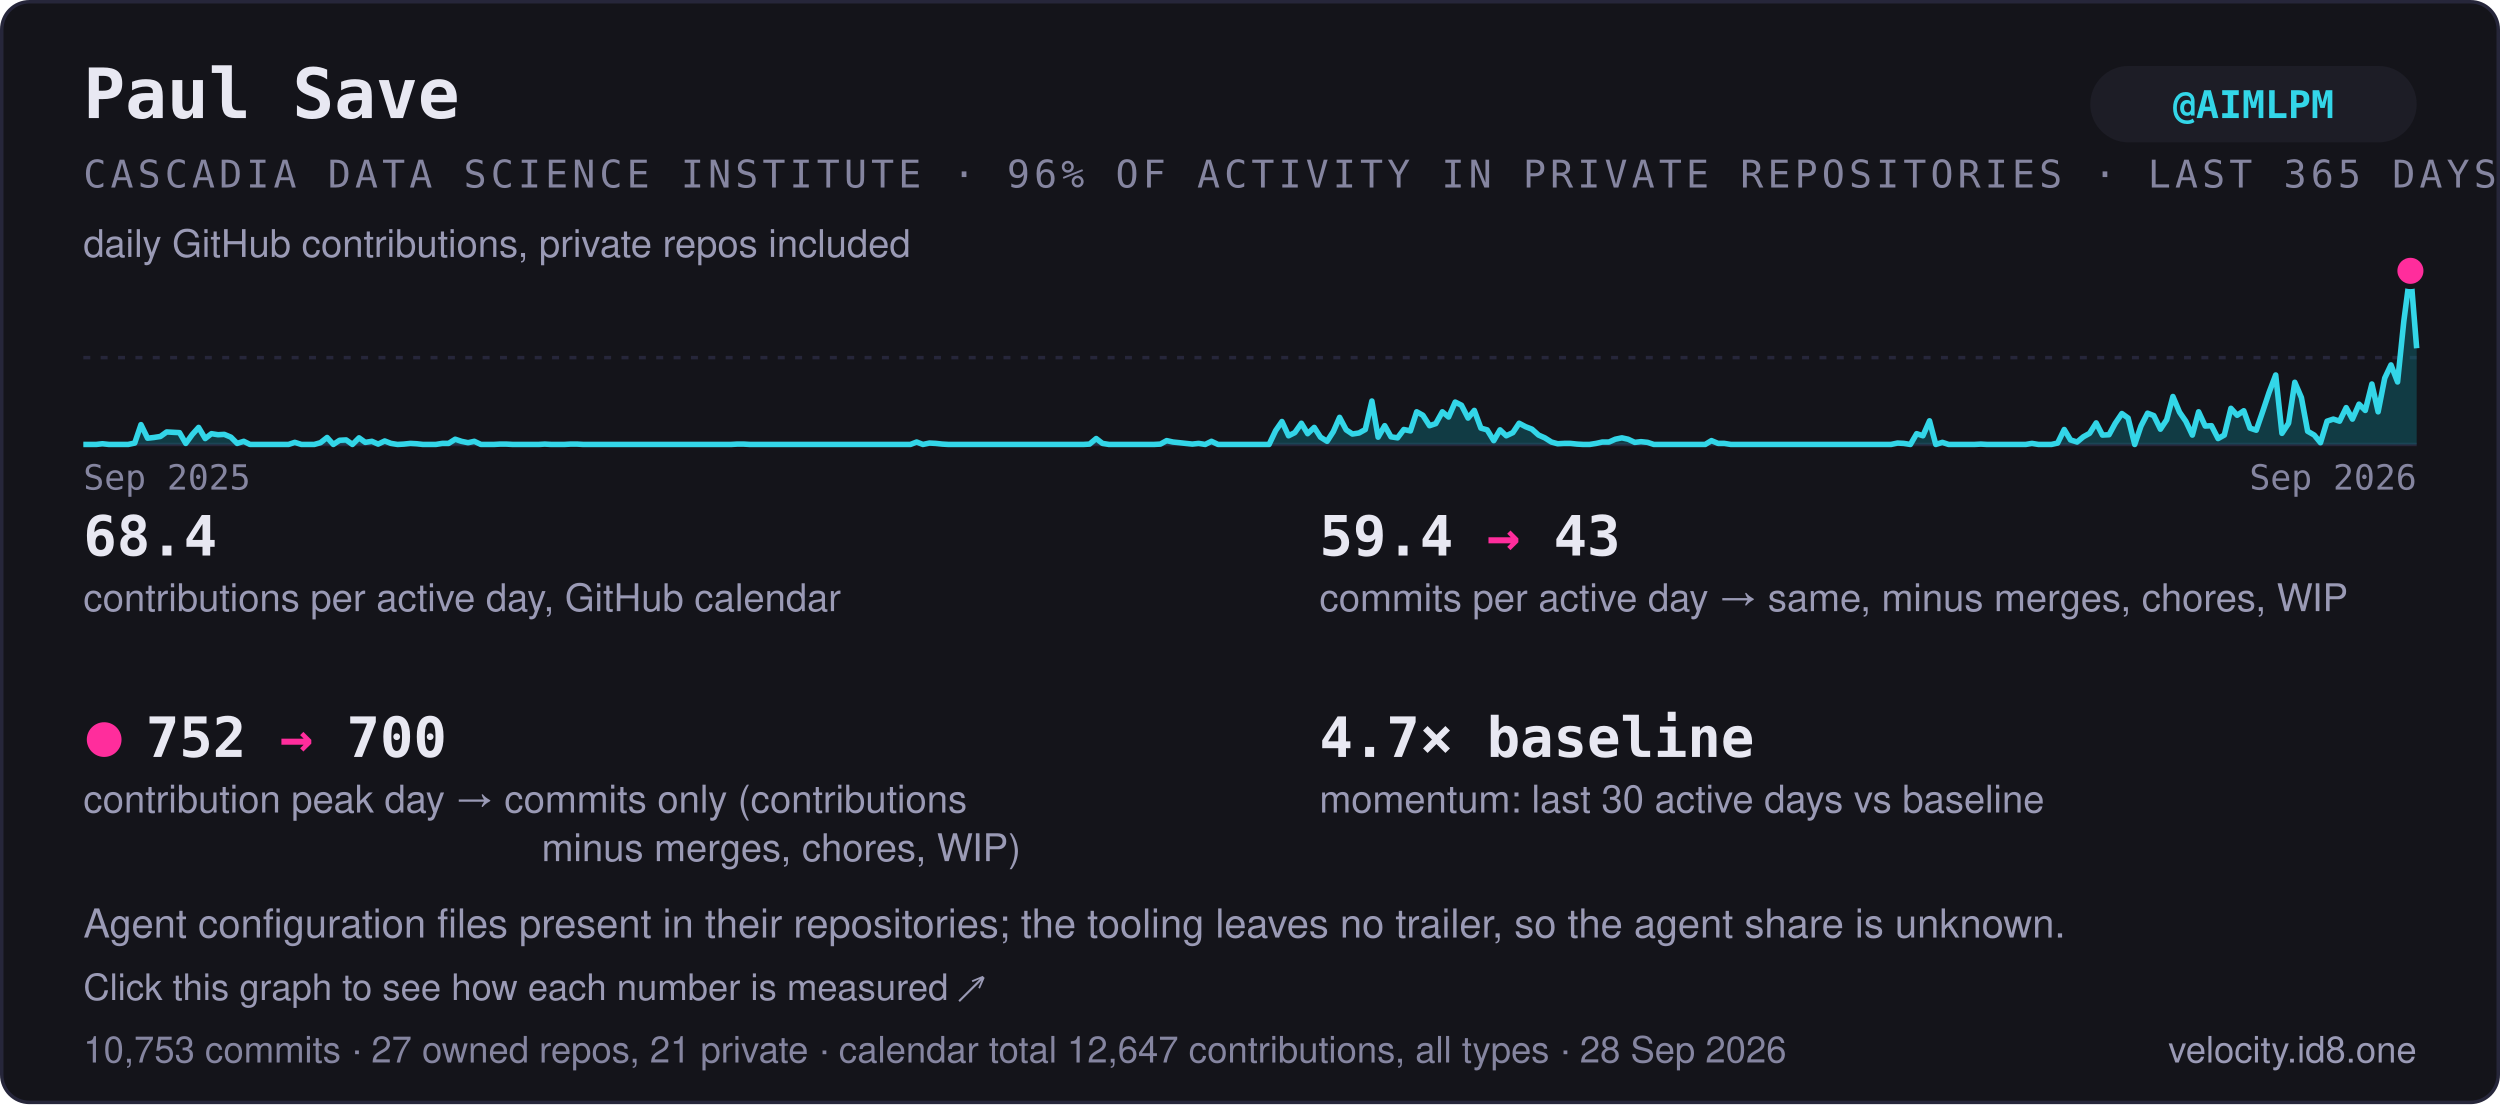
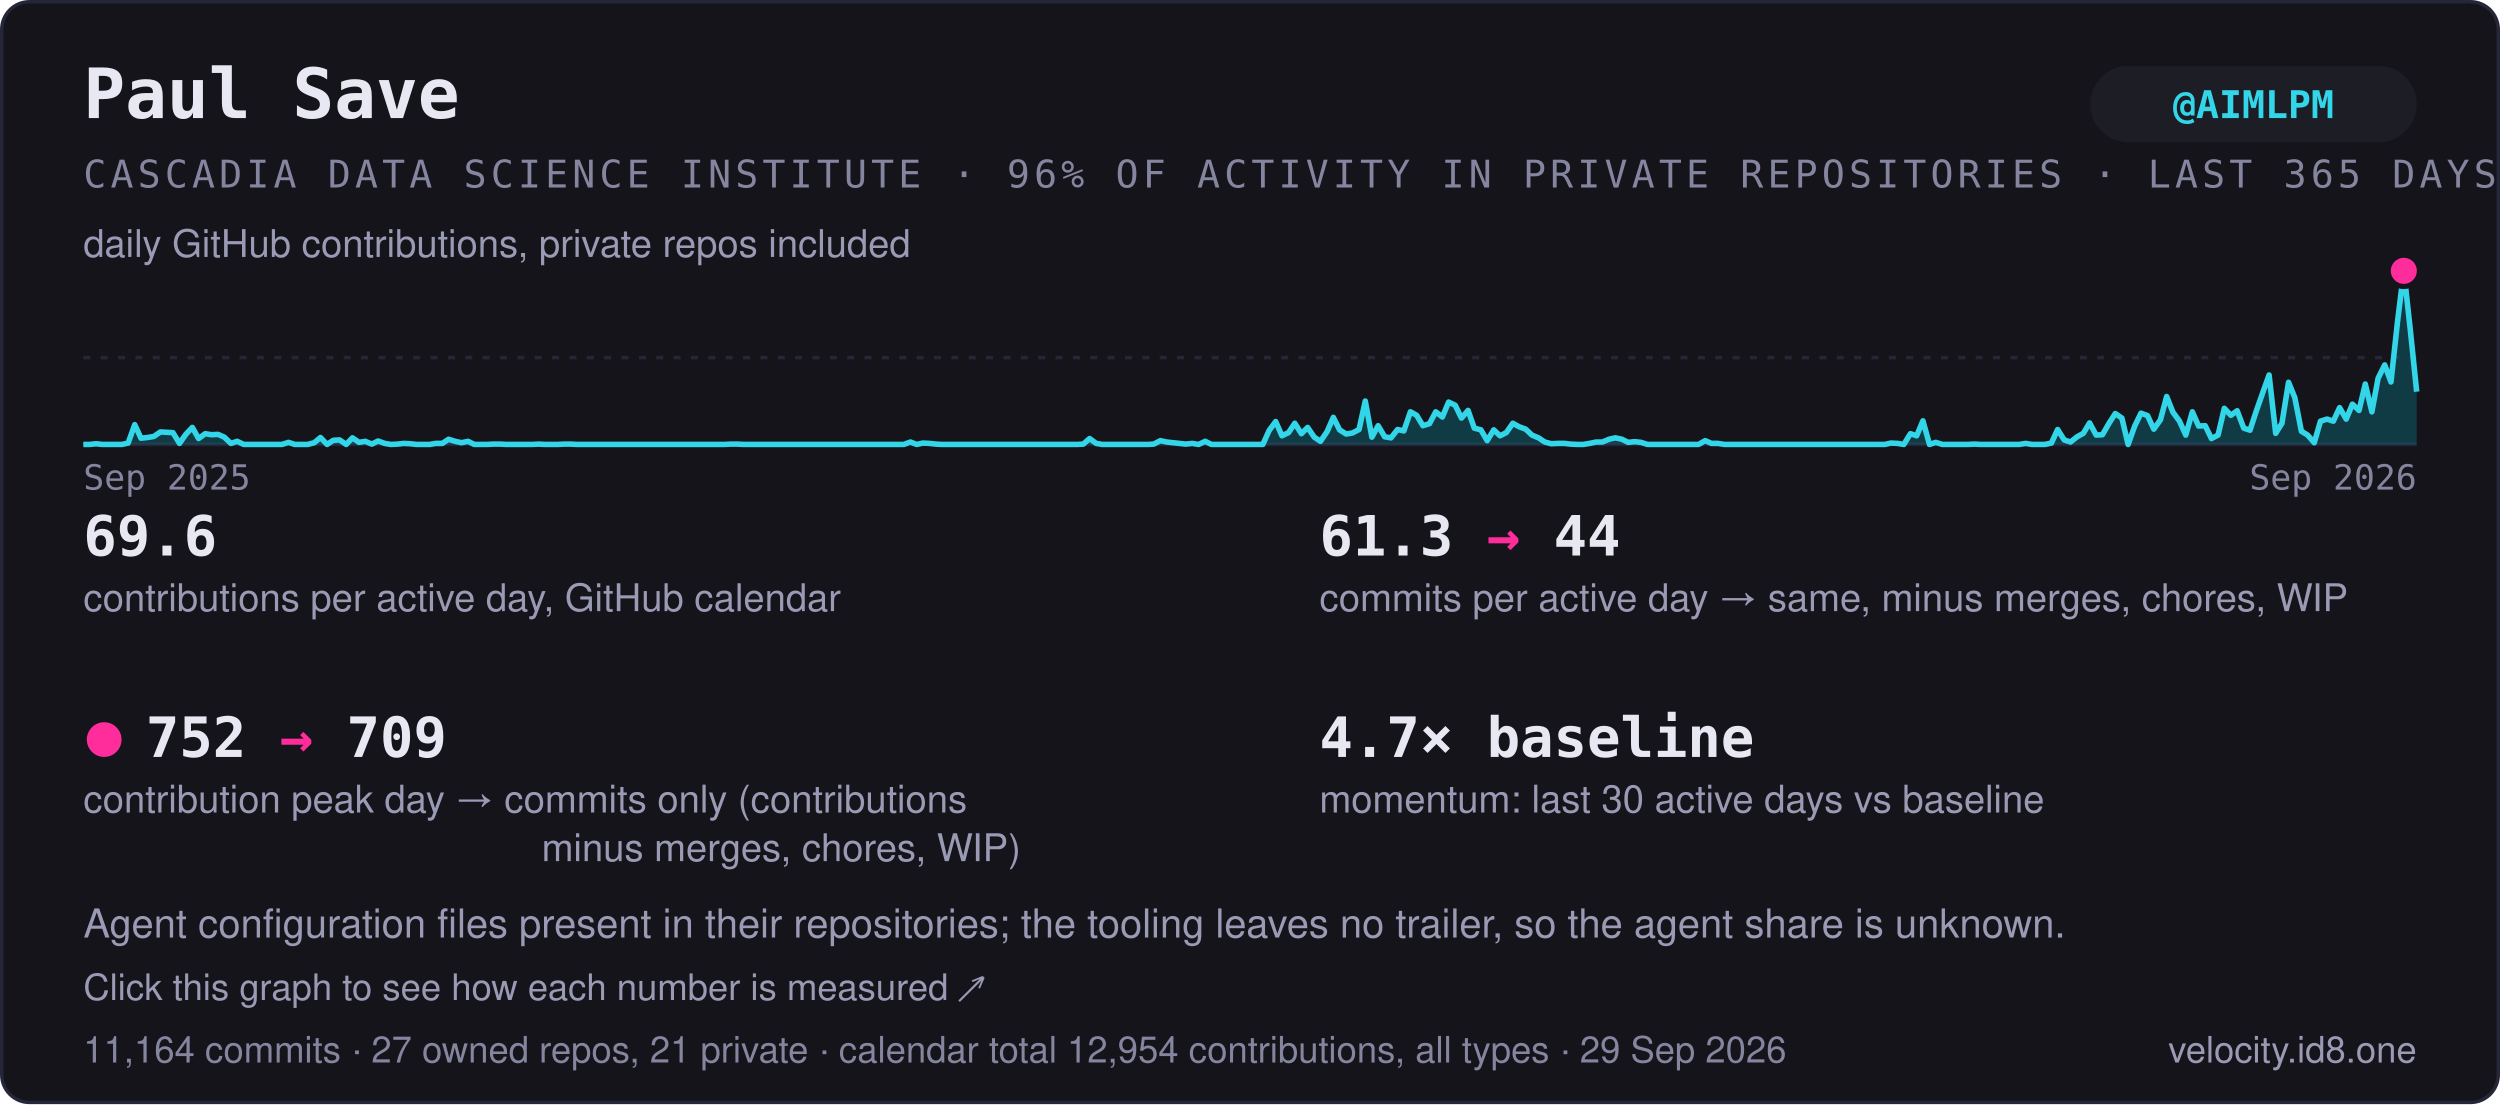
<svg xmlns="http://www.w3.org/2000/svg" width="720" height="318" viewBox="0 0 720 318" role="img" aria-label="Paul Save: Velocity Graph">
  <rect x="0.5" y="0.5" width="719" height="317" rx="8" fill="#14141A" stroke="#26263A" />
  <text x="24" y="34" font-family="Departure Mono, JetBrains Mono, ui-monospace, Menlo, monospace" font-size="20" font-weight="700" fill="#E8E8F2">Paul Save</text>
  <text x="24" y="54" font-family="Departure Mono, JetBrains Mono, ui-monospace, Menlo, monospace" font-size="11" letter-spacing="1.2" fill="#8585A0">CASCADIA DATA SCIENCE INSTITUTE · 96% OF ACTIVITY IN PRIVATE REPOSITORIES · LAST 365 DAYS</text>
  <rect x="602" y="19" width="94" height="22" rx="11" fill="#1D1D26" />
  <text x="649" y="34" text-anchor="middle" font-family="Departure Mono, JetBrains Mono, ui-monospace, Menlo, monospace" font-size="11" font-weight="600" fill="#33D6E8">@AIMLPM</text>
  <line x1="24" x2="696" y1="128" y2="128" stroke="#26263A" />
  <line x1="24" x2="696" y1="103.0" y2="103.0" stroke="#26263A" stroke-dasharray="2 3" />
-   <path d="M24.0,128.0 L25.8,128.0 L27.7,128.0 L29.5,127.8 L31.4,128.0 L33.2,128.0 L35.1,128.0 L36.9,128.0 L38.8,127.6 L40.6,122.3 L42.5,126.2 L44.3,126.0 L46.2,125.7 L48.0,124.4 L49.8,124.5 L51.7,124.6 L53.5,127.7 L55.4,125.1 L57.2,123.1 L59.1,126.3 L60.9,124.9 L62.8,125.2 L64.6,125.1 L66.5,125.9 L68.3,127.7 L70.2,127.1 L72.0,128.0 L73.8,128.0 L75.7,128.0 L77.5,128.0 L79.4,128.0 L81.2,128.0 L83.1,128.0 L84.9,127.4 L86.8,128.0 L88.6,128.0 L90.5,128.0 L92.3,127.5 L94.2,126.0 L96.0,128.0 L97.8,126.8 L99.7,126.7 L101.5,128.0 L103.4,126.1 L105.2,127.4 L107.1,127.1 L108.9,127.9 L110.8,127.0 L112.6,127.7 L114.5,128.0 L116.3,127.9 L118.2,127.7 L120.0,127.8 L121.8,128.0 L123.7,128.0 L125.5,128.0 L127.4,127.7 L129.2,127.7 L131.1,126.5 L132.9,127.1 L134.8,127.5 L136.6,127.1 L138.5,128.0 L140.3,128.0 L142.2,128.0 L144.0,127.9 L145.8,127.9 L147.7,128.0 L149.5,128.0 L151.4,128.0 L153.2,128.0 L155.1,128.0 L156.9,127.9 L158.8,128.0 L160.6,128.0 L162.5,128.0 L164.3,127.9 L166.2,127.9 L168.0,128.0 L169.8,128.0 L171.7,128.0 L173.5,128.0 L175.4,128.0 L177.2,128.0 L179.1,128.0 L180.9,128.0 L182.8,128.0 L184.6,128.0 L186.5,128.0 L188.3,128.0 L190.2,128.0 L192.0,128.0 L193.8,128.0 L195.7,128.0 L197.5,128.0 L199.4,128.0 L201.2,128.0 L203.1,128.0 L204.9,128.0 L206.8,128.0 L208.6,128.0 L210.5,128.0 L212.3,127.9 L214.2,127.9 L216.0,128.0 L217.8,128.0 L219.7,128.0 L221.5,128.0 L223.4,128.0 L225.2,128.0 L227.1,128.0 L228.9,128.0 L230.8,128.0 L232.6,128.0 L234.5,128.0 L236.3,128.0 L238.2,128.0 L240.0,128.0 L241.8,128.0 L243.7,128.0 L245.5,128.0 L247.4,128.0 L249.2,128.0 L251.1,128.0 L252.9,128.0 L254.8,128.0 L256.6,128.0 L258.5,128.0 L260.3,128.0 L262.2,128.0 L264.0,127.3 L265.8,128.0 L267.7,127.6 L269.5,127.7 L271.4,127.9 L273.2,128.0 L275.1,128.0 L276.9,128.0 L278.8,128.0 L280.6,128.0 L282.5,128.0 L284.3,128.0 L286.2,128.0 L288.0,128.0 L289.8,128.0 L291.7,128.0 L293.5,128.0 L295.4,128.0 L297.2,128.0 L299.1,128.0 L300.9,128.0 L302.8,128.0 L304.6,128.0 L306.5,128.0 L308.3,128.0 L310.2,128.0 L312.0,128.0 L313.8,127.9 L315.7,126.3 L317.5,127.7 L319.4,128.0 L321.2,128.0 L323.1,128.0 L324.9,128.0 L326.8,128.0 L328.6,128.0 L330.5,128.0 L332.3,128.0 L334.2,127.9 L336.0,126.9 L337.8,127.3 L339.7,127.5 L341.5,127.7 L343.4,127.9 L345.2,127.7 L347.1,128.0 L348.9,127.1 L350.8,128.0 L352.6,128.0 L354.5,128.0 L356.3,128.0 L358.2,128.0 L360.0,128.0 L361.8,128.0 L363.7,128.0 L365.5,128.0 L367.4,124.0 L369.2,121.4 L371.1,125.5 L372.9,124.6 L374.8,121.9 L376.6,124.9 L378.5,123.1 L380.3,125.9 L382.2,127.1 L384.0,124.3 L385.8,120.2 L387.7,123.8 L389.5,125.0 L391.4,124.7 L393.2,123.7 L395.1,115.5 L396.9,125.9 L398.8,122.6 L400.6,125.8 L402.5,126.1 L404.3,123.7 L406.2,124.1 L408.0,118.6 L409.8,119.6 L411.7,122.6 L413.5,122.0 L415.4,118.6 L417.2,120.1 L419.1,115.8 L420.9,116.7 L422.8,120.4 L424.6,118.2 L426.5,123.3 L428.3,123.8 L430.2,126.9 L432.0,123.8 L433.8,125.5 L435.7,124.6 L437.5,121.9 L439.4,122.9 L441.2,123.6 L443.1,125.3 L444.9,126.1 L446.8,127.3 L448.6,127.8 L450.5,127.7 L452.3,127.7 L454.2,127.9 L456.0,128.0 L457.8,128.0 L459.7,127.7 L461.5,127.3 L463.4,127.3 L465.2,126.5 L467.1,126.1 L468.9,126.5 L470.8,127.4 L472.6,127.2 L474.5,127.4 L476.3,128.0 L478.2,128.0 L480.0,128.0 L481.8,128.0 L483.7,128.0 L485.5,128.0 L487.4,128.0 L489.2,128.0 L491.1,128.0 L492.9,126.9 L494.8,127.7 L496.6,127.7 L498.5,128.0 L500.3,128.0 L502.2,128.0 L504.0,128.0 L505.8,128.0 L507.7,128.0 L509.5,128.0 L511.4,128.0 L513.2,128.0 L515.1,128.0 L516.9,128.0 L518.8,128.0 L520.6,128.0 L522.5,128.0 L524.3,128.0 L526.2,128.0 L528.0,128.0 L529.8,128.0 L531.7,128.0 L533.5,128.0 L535.4,128.0 L537.2,128.0 L539.1,128.0 L540.9,128.0 L542.8,128.0 L544.6,128.0 L546.5,127.6 L548.3,127.7 L550.2,128.0 L552.0,124.9 L553.8,125.5 L555.7,121.2 L557.5,128.0 L559.4,127.4 L561.2,128.0 L563.1,128.0 L564.9,128.0 L566.8,128.0 L568.6,128.0 L570.5,127.9 L572.3,128.0 L574.2,128.0 L576.0,128.0 L577.8,128.0 L579.7,128.0 L581.5,128.0 L583.4,128.0 L585.2,127.7 L587.1,128.0 L588.9,128.0 L590.8,128.0 L592.6,127.6 L594.5,123.7 L596.3,126.7 L598.2,127.3 L600.0,125.8 L601.8,124.8 L603.7,121.8 L605.5,125.3 L607.4,125.2 L609.2,121.9 L611.1,119.1 L612.9,120.4 L614.8,128.0 L616.6,122.7 L618.5,119.0 L620.3,119.7 L622.2,123.6 L624.0,120.9 L625.8,114.2 L627.7,118.7 L629.5,121.3 L631.4,125.3 L633.2,118.6 L635.1,122.7 L636.9,122.6 L638.8,126.3 L640.6,125.3 L642.5,117.6 L644.3,119.6 L646.2,118.3 L648.0,123.3 L649.8,123.9 L651.7,118.4 L653.5,113.0 L655.4,108.0 L657.2,124.8 L659.1,121.9 L660.9,110.1 L662.8,114.5 L664.6,124.2 L666.5,125.3 L668.3,127.5 L670.2,121.3 L672.0,120.7 L673.8,121.3 L675.7,117.4 L677.5,120.7 L679.4,116.4 L681.2,118.2 L683.1,110.6 L684.9,118.6 L686.8,108.9 L688.6,105.1 L690.5,110.0 L692.3,92.5 L694.2,78.0 L696.0,100.3 L696.0,128 L24,128 Z" fill="#0F6B78" fill-opacity="0.45" />
-   <path d="M24.0,128.0 L25.8,128.0 L27.7,128.0 L29.5,127.8 L31.4,128.0 L33.2,128.0 L35.1,128.0 L36.9,128.0 L38.8,127.6 L40.6,122.3 L42.5,126.2 L44.3,126.0 L46.2,125.7 L48.0,124.4 L49.8,124.5 L51.7,124.6 L53.5,127.7 L55.4,125.1 L57.2,123.1 L59.1,126.3 L60.9,124.9 L62.8,125.2 L64.6,125.1 L66.5,125.9 L68.3,127.7 L70.2,127.1 L72.0,128.0 L73.8,128.0 L75.7,128.0 L77.5,128.0 L79.4,128.0 L81.2,128.0 L83.1,128.0 L84.9,127.4 L86.8,128.0 L88.6,128.0 L90.5,128.0 L92.3,127.5 L94.2,126.0 L96.0,128.0 L97.8,126.8 L99.7,126.7 L101.5,128.0 L103.4,126.1 L105.2,127.4 L107.1,127.1 L108.9,127.9 L110.8,127.0 L112.6,127.7 L114.5,128.0 L116.3,127.9 L118.2,127.7 L120.0,127.8 L121.8,128.0 L123.7,128.0 L125.5,128.0 L127.4,127.7 L129.2,127.7 L131.1,126.5 L132.9,127.1 L134.8,127.5 L136.6,127.1 L138.5,128.0 L140.3,128.0 L142.2,128.0 L144.0,127.9 L145.8,127.9 L147.7,128.0 L149.5,128.0 L151.4,128.0 L153.2,128.0 L155.1,128.0 L156.9,127.9 L158.8,128.0 L160.6,128.0 L162.5,128.0 L164.3,127.9 L166.2,127.9 L168.0,128.0 L169.8,128.0 L171.7,128.0 L173.5,128.0 L175.4,128.0 L177.2,128.0 L179.1,128.0 L180.9,128.0 L182.8,128.0 L184.6,128.0 L186.5,128.0 L188.3,128.0 L190.2,128.0 L192.0,128.0 L193.8,128.0 L195.7,128.0 L197.5,128.0 L199.4,128.0 L201.2,128.0 L203.1,128.0 L204.9,128.0 L206.8,128.0 L208.6,128.0 L210.5,128.0 L212.3,127.9 L214.2,127.9 L216.0,128.0 L217.8,128.0 L219.7,128.0 L221.5,128.0 L223.4,128.0 L225.2,128.0 L227.1,128.0 L228.9,128.0 L230.8,128.0 L232.6,128.0 L234.5,128.0 L236.3,128.0 L238.2,128.0 L240.0,128.0 L241.8,128.0 L243.7,128.0 L245.5,128.0 L247.4,128.0 L249.2,128.0 L251.1,128.0 L252.9,128.0 L254.8,128.0 L256.6,128.0 L258.5,128.0 L260.3,128.0 L262.2,128.0 L264.0,127.3 L265.8,128.0 L267.7,127.6 L269.5,127.7 L271.4,127.9 L273.2,128.0 L275.1,128.0 L276.9,128.0 L278.8,128.0 L280.6,128.0 L282.5,128.0 L284.3,128.0 L286.2,128.0 L288.0,128.0 L289.8,128.0 L291.7,128.0 L293.5,128.0 L295.4,128.0 L297.2,128.0 L299.1,128.0 L300.9,128.0 L302.8,128.0 L304.6,128.0 L306.5,128.0 L308.3,128.0 L310.2,128.0 L312.0,128.0 L313.8,127.9 L315.7,126.3 L317.5,127.7 L319.4,128.0 L321.2,128.0 L323.1,128.0 L324.9,128.0 L326.8,128.0 L328.6,128.0 L330.5,128.0 L332.3,128.0 L334.2,127.9 L336.0,126.9 L337.8,127.3 L339.7,127.5 L341.5,127.7 L343.4,127.9 L345.2,127.7 L347.1,128.0 L348.9,127.1 L350.8,128.0 L352.6,128.0 L354.5,128.0 L356.3,128.0 L358.2,128.0 L360.0,128.0 L361.8,128.0 L363.7,128.0 L365.5,128.0 L367.4,124.0 L369.2,121.4 L371.1,125.5 L372.9,124.6 L374.8,121.9 L376.6,124.9 L378.5,123.1 L380.3,125.9 L382.2,127.1 L384.0,124.3 L385.8,120.2 L387.7,123.8 L389.5,125.0 L391.4,124.7 L393.2,123.7 L395.1,115.5 L396.9,125.9 L398.8,122.6 L400.6,125.8 L402.5,126.1 L404.3,123.7 L406.2,124.1 L408.0,118.6 L409.8,119.6 L411.7,122.6 L413.5,122.0 L415.4,118.6 L417.2,120.1 L419.1,115.8 L420.9,116.7 L422.8,120.4 L424.6,118.2 L426.5,123.3 L428.3,123.8 L430.2,126.9 L432.0,123.8 L433.8,125.5 L435.7,124.6 L437.5,121.9 L439.4,122.9 L441.2,123.6 L443.1,125.3 L444.9,126.1 L446.8,127.3 L448.6,127.8 L450.5,127.7 L452.3,127.7 L454.2,127.9 L456.0,128.0 L457.8,128.0 L459.7,127.7 L461.5,127.3 L463.4,127.3 L465.2,126.5 L467.1,126.1 L468.9,126.5 L470.8,127.4 L472.6,127.2 L474.5,127.4 L476.3,128.0 L478.2,128.0 L480.0,128.0 L481.8,128.0 L483.7,128.0 L485.5,128.0 L487.4,128.0 L489.2,128.0 L491.1,128.0 L492.9,126.9 L494.8,127.7 L496.6,127.7 L498.5,128.0 L500.3,128.0 L502.2,128.0 L504.0,128.0 L505.8,128.0 L507.7,128.0 L509.5,128.0 L511.4,128.0 L513.2,128.0 L515.1,128.0 L516.9,128.0 L518.8,128.0 L520.6,128.0 L522.5,128.0 L524.3,128.0 L526.2,128.0 L528.0,128.0 L529.8,128.0 L531.7,128.0 L533.5,128.0 L535.4,128.0 L537.2,128.0 L539.1,128.0 L540.9,128.0 L542.8,128.0 L544.6,128.0 L546.5,127.6 L548.3,127.7 L550.2,128.0 L552.0,124.9 L553.8,125.5 L555.7,121.2 L557.5,128.0 L559.4,127.4 L561.2,128.0 L563.1,128.0 L564.9,128.0 L566.8,128.0 L568.6,128.0 L570.5,127.9 L572.3,128.0 L574.2,128.0 L576.0,128.0 L577.8,128.0 L579.7,128.0 L581.5,128.0 L583.4,128.0 L585.2,127.7 L587.1,128.0 L588.9,128.0 L590.8,128.0 L592.6,127.6 L594.5,123.7 L596.3,126.7 L598.2,127.3 L600.0,125.8 L601.8,124.8 L603.7,121.8 L605.5,125.3 L607.4,125.2 L609.2,121.9 L611.1,119.1 L612.9,120.4 L614.8,128.0 L616.6,122.7 L618.5,119.0 L620.3,119.7 L622.2,123.6 L624.0,120.9 L625.8,114.2 L627.7,118.7 L629.5,121.3 L631.4,125.3 L633.2,118.6 L635.1,122.7 L636.9,122.6 L638.8,126.3 L640.6,125.3 L642.5,117.6 L644.3,119.6 L646.2,118.3 L648.0,123.3 L649.8,123.9 L651.7,118.4 L653.5,113.0 L655.4,108.0 L657.2,124.8 L659.1,121.9 L660.9,110.1 L662.8,114.5 L664.6,124.2 L666.5,125.3 L668.3,127.5 L670.2,121.3 L672.0,120.7 L673.8,121.3 L675.7,117.4 L677.5,120.7 L679.4,116.4 L681.2,118.2 L683.1,110.6 L684.9,118.6 L686.8,108.9 L688.6,105.1 L690.5,110.0 L692.3,92.5 L694.2,78.0 L696.0,100.3" fill="none" stroke="#33D6E8" stroke-width="1.6" stroke-linejoin="round" />
-   <circle cx="694.2" cy="78.0" r="4.5" fill="#FF2D9C" stroke="#14141A" stroke-width="1.5" />
+   <path d="M24.0,128.0 L25.8,128.0 L27.7,127.8 L29.5,128.0 L31.4,128.0 L33.2,128.0 L35.1,128.0 L36.9,127.6 L38.8,122.3 L40.6,126.2 L42.5,126.0 L44.3,125.7 L46.2,124.4 L48.0,124.5 L49.8,124.6 L51.7,127.7 L53.5,125.1 L55.4,123.1 L57.2,126.3 L59.1,124.9 L60.9,125.2 L62.8,125.1 L64.6,125.9 L66.5,127.7 L68.3,127.1 L70.2,128.0 L72.0,128.0 L73.8,128.0 L75.7,128.0 L77.5,128.0 L79.4,128.0 L81.2,128.0 L83.1,127.4 L84.9,128.0 L86.8,128.0 L88.6,128.0 L90.5,127.5 L92.3,126.0 L94.2,128.0 L96.0,126.8 L97.8,126.7 L99.7,128.0 L101.5,126.1 L103.4,127.4 L105.2,127.1 L107.1,127.9 L108.9,127.0 L110.8,127.7 L112.6,128.0 L114.5,127.9 L116.3,127.7 L118.2,127.8 L120.0,128.0 L121.8,128.0 L123.7,128.0 L125.5,127.7 L127.4,127.7 L129.2,126.5 L131.1,127.1 L132.9,127.5 L134.8,127.1 L136.6,128.0 L138.5,128.0 L140.3,128.0 L142.2,127.9 L144.0,127.9 L145.8,128.0 L147.7,128.0 L149.5,128.0 L151.4,128.0 L153.2,128.0 L155.1,127.9 L156.9,128.0 L158.8,128.0 L160.6,128.0 L162.5,127.9 L164.3,127.9 L166.2,128.0 L168.0,128.0 L169.8,128.0 L171.7,128.0 L173.5,128.0 L175.4,128.0 L177.2,128.0 L179.1,128.0 L180.9,128.0 L182.8,128.0 L184.6,128.0 L186.5,128.0 L188.3,128.0 L190.2,128.0 L192.0,128.0 L193.8,128.0 L195.7,128.0 L197.5,128.0 L199.4,128.0 L201.2,128.0 L203.1,128.0 L204.9,128.0 L206.8,128.0 L208.6,128.0 L210.5,127.9 L212.3,127.9 L214.2,128.0 L216.0,128.0 L217.8,128.0 L219.7,128.0 L221.5,128.0 L223.4,128.0 L225.2,128.0 L227.1,128.0 L228.9,128.0 L230.8,128.0 L232.6,128.0 L234.5,128.0 L236.3,128.0 L238.2,128.0 L240.0,128.0 L241.8,128.0 L243.7,128.0 L245.5,128.0 L247.4,128.0 L249.2,128.0 L251.1,128.0 L252.9,128.0 L254.8,128.0 L256.6,128.0 L258.5,128.0 L260.3,128.0 L262.2,127.3 L264.0,128.0 L265.8,127.6 L267.7,127.7 L269.5,127.9 L271.4,128.0 L273.2,128.0 L275.1,128.0 L276.9,128.0 L278.8,128.0 L280.6,128.0 L282.5,128.0 L284.3,128.0 L286.2,128.0 L288.0,128.0 L289.8,128.0 L291.7,128.0 L293.5,128.0 L295.4,128.0 L297.2,128.0 L299.1,128.0 L300.9,128.0 L302.8,128.0 L304.6,128.0 L306.5,128.0 L308.3,128.0 L310.2,128.0 L312.0,127.9 L313.8,126.3 L315.7,127.7 L317.5,128.0 L319.4,128.0 L321.2,128.0 L323.1,128.0 L324.9,128.0 L326.8,128.0 L328.6,128.0 L330.5,128.0 L332.3,127.9 L334.2,126.9 L336.0,127.3 L337.8,127.5 L339.7,127.7 L341.5,127.9 L343.4,127.7 L345.2,128.0 L347.1,127.1 L348.9,128.0 L350.8,128.0 L352.6,128.0 L354.5,128.0 L356.3,128.0 L358.2,128.0 L360.0,128.0 L361.8,128.0 L363.7,128.0 L365.5,124.0 L367.4,121.4 L369.2,125.5 L371.1,124.6 L372.9,121.9 L374.8,124.9 L376.6,123.1 L378.5,125.9 L380.3,127.1 L382.2,124.3 L384.0,120.2 L385.8,123.8 L387.7,125.0 L389.5,124.7 L391.4,123.7 L393.2,115.5 L395.1,125.9 L396.9,122.6 L398.8,125.8 L400.6,126.1 L402.5,123.7 L404.3,124.1 L406.2,118.6 L408.0,119.6 L409.8,122.6 L411.7,122.0 L413.5,118.6 L415.4,120.1 L417.2,115.8 L419.1,116.7 L420.9,120.4 L422.8,118.2 L424.6,123.3 L426.5,123.8 L428.3,126.9 L430.2,123.8 L432.0,125.5 L433.8,124.6 L435.7,121.9 L437.5,122.9 L439.4,123.6 L441.2,125.3 L443.1,126.1 L444.9,127.3 L446.8,127.8 L448.6,127.7 L450.5,127.7 L452.3,127.9 L454.2,128.0 L456.0,128.0 L457.8,127.7 L459.7,127.3 L461.5,127.3 L463.4,126.5 L465.2,126.1 L467.1,126.5 L468.9,127.4 L470.8,127.2 L472.6,127.4 L474.5,128.0 L476.3,128.0 L478.2,128.0 L480.0,128.0 L481.8,128.0 L483.7,128.0 L485.5,128.0 L487.4,128.0 L489.2,128.0 L491.1,126.9 L492.9,127.7 L494.8,127.7 L496.6,128.0 L498.5,128.0 L500.3,128.0 L502.2,128.0 L504.0,128.0 L505.8,128.0 L507.7,128.0 L509.5,128.0 L511.4,128.0 L513.2,128.0 L515.1,128.0 L516.9,128.0 L518.8,128.0 L520.6,128.0 L522.5,128.0 L524.3,128.0 L526.2,128.0 L528.0,128.0 L529.8,128.0 L531.7,128.0 L533.5,128.0 L535.4,128.0 L537.2,128.0 L539.1,128.0 L540.9,128.0 L542.8,128.0 L544.6,127.6 L546.5,127.7 L548.3,128.0 L550.2,124.9 L552.0,125.5 L553.8,121.2 L555.7,128.0 L557.5,127.4 L559.4,128.0 L561.2,128.0 L563.1,128.0 L564.9,128.0 L566.8,128.0 L568.6,127.9 L570.5,128.0 L572.3,128.0 L574.2,128.0 L576.0,128.0 L577.8,128.0 L579.7,128.0 L581.5,128.0 L583.4,127.7 L585.2,128.0 L587.1,128.0 L588.9,128.0 L590.8,127.6 L592.6,123.7 L594.5,126.7 L596.3,127.3 L598.2,125.8 L600.0,124.8 L601.8,121.8 L603.7,125.3 L605.5,125.2 L607.4,121.9 L609.2,119.1 L611.1,120.4 L612.9,128.0 L614.8,122.7 L616.6,119.0 L618.5,119.7 L620.3,123.6 L622.2,120.9 L624.0,114.2 L625.8,118.7 L627.7,121.3 L629.5,125.3 L631.4,118.6 L633.2,122.7 L635.1,122.6 L636.9,126.3 L638.8,125.3 L640.6,117.6 L642.5,119.6 L644.3,118.3 L646.2,123.3 L648.0,123.9 L649.8,118.4 L651.7,113.0 L653.5,108.0 L655.4,124.8 L657.2,121.9 L659.1,110.1 L660.9,114.5 L662.8,124.2 L664.6,125.3 L666.5,127.5 L668.3,121.3 L670.2,120.7 L672.0,121.3 L673.8,117.4 L675.7,120.7 L677.5,116.4 L679.4,118.2 L681.2,110.6 L683.1,118.6 L684.9,108.9 L686.8,105.1 L688.6,110.0 L690.5,92.5 L692.3,78.0 L694.2,95.3 L696.0,112.8 L696.0,128 L24,128 Z" fill="#0F6B78" fill-opacity="0.45" />
+   <path d="M24.0,128.0 L25.8,128.0 L27.7,127.8 L29.5,128.0 L31.4,128.0 L33.2,128.0 L35.1,128.0 L36.9,127.6 L38.8,122.3 L40.6,126.2 L42.5,126.0 L44.3,125.7 L46.2,124.4 L48.0,124.5 L49.8,124.6 L51.7,127.7 L53.5,125.1 L55.4,123.1 L57.2,126.3 L59.1,124.9 L60.9,125.2 L62.8,125.1 L64.6,125.9 L66.5,127.7 L68.3,127.1 L70.2,128.0 L72.0,128.0 L73.8,128.0 L75.7,128.0 L77.5,128.0 L79.4,128.0 L81.2,128.0 L83.1,127.4 L84.9,128.0 L86.8,128.0 L88.6,128.0 L90.5,127.5 L92.3,126.0 L94.2,128.0 L96.0,126.8 L97.8,126.7 L99.7,128.0 L101.5,126.1 L103.4,127.4 L105.2,127.1 L107.1,127.9 L108.9,127.0 L110.8,127.7 L112.6,128.0 L114.5,127.9 L116.3,127.7 L118.2,127.8 L120.0,128.0 L121.8,128.0 L123.7,128.0 L125.5,127.7 L127.4,127.7 L129.2,126.5 L131.1,127.1 L132.9,127.5 L134.8,127.1 L136.6,128.0 L138.5,128.0 L140.3,128.0 L142.2,127.9 L144.0,127.9 L145.8,128.0 L147.7,128.0 L149.5,128.0 L151.4,128.0 L153.2,128.0 L155.1,127.9 L156.9,128.0 L158.8,128.0 L160.6,128.0 L162.5,127.9 L164.3,127.9 L166.2,128.0 L168.0,128.0 L169.8,128.0 L171.7,128.0 L173.5,128.0 L175.4,128.0 L177.2,128.0 L179.1,128.0 L180.9,128.0 L182.8,128.0 L184.6,128.0 L186.5,128.0 L188.3,128.0 L190.2,128.0 L192.0,128.0 L193.8,128.0 L195.7,128.0 L197.5,128.0 L199.4,128.0 L201.2,128.0 L203.1,128.0 L204.9,128.0 L206.8,128.0 L208.6,128.0 L210.5,127.9 L212.3,127.9 L214.2,128.0 L216.0,128.0 L217.8,128.0 L219.7,128.0 L221.5,128.0 L223.4,128.0 L225.2,128.0 L227.1,128.0 L228.9,128.0 L230.8,128.0 L232.6,128.0 L234.5,128.0 L236.3,128.0 L238.2,128.0 L240.0,128.0 L241.8,128.0 L243.7,128.0 L245.5,128.0 L247.4,128.0 L249.2,128.0 L251.1,128.0 L252.9,128.0 L254.8,128.0 L256.6,128.0 L258.5,128.0 L260.3,128.0 L262.2,127.3 L264.0,128.0 L265.8,127.6 L267.7,127.7 L269.5,127.9 L271.4,128.0 L273.2,128.0 L275.1,128.0 L276.9,128.0 L278.8,128.0 L280.6,128.0 L282.5,128.0 L284.3,128.0 L286.2,128.0 L288.0,128.0 L289.8,128.0 L291.7,128.0 L293.5,128.0 L295.4,128.0 L297.2,128.0 L299.1,128.0 L300.9,128.0 L302.8,128.0 L304.6,128.0 L306.5,128.0 L308.3,128.0 L310.2,128.0 L312.0,127.9 L313.8,126.3 L315.7,127.7 L317.5,128.0 L319.4,128.0 L321.2,128.0 L323.1,128.0 L324.9,128.0 L326.8,128.0 L328.6,128.0 L330.5,128.0 L332.3,127.9 L334.2,126.9 L336.0,127.3 L337.8,127.5 L339.7,127.7 L341.5,127.9 L343.4,127.7 L345.2,128.0 L347.1,127.1 L348.9,128.0 L350.8,128.0 L352.6,128.0 L354.5,128.0 L356.3,128.0 L358.2,128.0 L360.0,128.0 L361.8,128.0 L363.7,128.0 L365.5,124.0 L367.4,121.4 L369.2,125.5 L371.1,124.6 L372.9,121.9 L374.8,124.9 L376.6,123.1 L378.5,125.9 L380.3,127.1 L382.2,124.3 L384.0,120.2 L385.8,123.8 L387.7,125.0 L389.5,124.7 L391.4,123.7 L393.2,115.5 L395.1,125.9 L396.9,122.6 L398.8,125.8 L400.6,126.1 L402.5,123.7 L404.3,124.1 L406.2,118.6 L408.0,119.6 L409.8,122.6 L411.7,122.0 L413.5,118.6 L415.4,120.1 L417.2,115.8 L419.1,116.7 L420.9,120.4 L422.8,118.2 L424.6,123.3 L426.5,123.8 L428.3,126.9 L430.2,123.8 L432.0,125.5 L433.8,124.6 L435.7,121.9 L437.5,122.9 L439.4,123.6 L441.2,125.3 L443.1,126.1 L444.9,127.3 L446.8,127.8 L448.6,127.7 L450.5,127.7 L452.3,127.9 L454.2,128.0 L456.0,128.0 L457.8,127.7 L459.7,127.3 L461.5,127.3 L463.4,126.5 L465.2,126.1 L467.1,126.5 L468.9,127.4 L470.8,127.2 L472.6,127.4 L474.5,128.0 L476.3,128.0 L478.2,128.0 L480.0,128.0 L481.8,128.0 L483.7,128.0 L485.5,128.0 L487.4,128.0 L489.2,128.0 L491.1,126.9 L492.9,127.7 L494.8,127.7 L496.6,128.0 L498.5,128.0 L500.3,128.0 L502.2,128.0 L504.0,128.0 L505.8,128.0 L507.7,128.0 L509.5,128.0 L511.4,128.0 L513.2,128.0 L515.1,128.0 L516.9,128.0 L518.8,128.0 L520.6,128.0 L522.5,128.0 L524.3,128.0 L526.2,128.0 L528.0,128.0 L529.8,128.0 L531.7,128.0 L533.5,128.0 L535.4,128.0 L537.2,128.0 L539.1,128.0 L540.9,128.0 L542.8,128.0 L544.6,127.6 L546.5,127.7 L548.3,128.0 L550.2,124.9 L552.0,125.5 L553.8,121.2 L555.7,128.0 L557.5,127.4 L559.4,128.0 L561.2,128.0 L563.1,128.0 L564.9,128.0 L566.8,128.0 L568.6,127.9 L570.5,128.0 L572.3,128.0 L574.2,128.0 L576.0,128.0 L577.8,128.0 L579.7,128.0 L581.5,128.0 L583.4,127.7 L585.2,128.0 L587.1,128.0 L588.9,128.0 L590.8,127.6 L592.6,123.7 L594.5,126.7 L596.3,127.3 L598.2,125.8 L600.0,124.8 L601.8,121.8 L603.7,125.3 L605.5,125.2 L607.4,121.9 L609.2,119.1 L611.1,120.4 L612.9,128.0 L614.8,122.7 L616.6,119.0 L618.5,119.7 L620.3,123.6 L622.2,120.9 L624.0,114.2 L625.8,118.7 L627.7,121.3 L629.5,125.3 L631.4,118.6 L633.2,122.7 L635.1,122.6 L636.9,126.3 L638.8,125.3 L640.6,117.6 L642.5,119.6 L644.3,118.3 L646.2,123.3 L648.0,123.9 L649.8,118.4 L651.7,113.0 L653.5,108.0 L655.4,124.8 L657.2,121.9 L659.1,110.1 L660.9,114.5 L662.8,124.2 L664.6,125.3 L666.5,127.5 L668.3,121.3 L670.2,120.7 L672.0,121.3 L673.8,117.4 L675.7,120.7 L677.5,116.4 L679.4,118.2 L681.2,110.6 L683.1,118.6 L684.9,108.9 L686.8,105.1 L688.6,110.0 L690.5,92.5 L692.3,78.0 L694.2,95.3 L696.0,112.8" fill="none" stroke="#33D6E8" stroke-width="1.6" stroke-linejoin="round" />
+   <circle cx="692.3" cy="78.0" r="4.5" fill="#FF2D9C" stroke="#14141A" stroke-width="1.5" />
  <text x="24" y="141" font-family="Departure Mono, JetBrains Mono, ui-monospace, Menlo, monospace" font-size="10" fill="#8585A0">Sep 2025</text>
  <text x="696" y="141" text-anchor="end" font-family="Departure Mono, JetBrains Mono, ui-monospace, Menlo, monospace" font-size="10" fill="#8585A0">Sep 2026</text>
  <text x="24" y="74" font-family="-apple-system, BlinkMacSystemFont, 'Segoe UI', Helvetica, Arial, sans-serif" font-size="11" fill="#9A9AB5">daily GitHub contributions, private repos included</text>
-   <text x="24" y="160" font-family="Departure Mono, JetBrains Mono, ui-monospace, Menlo, monospace" font-size="16" font-weight="600" fill="#E8E8F2">68.4</text>
+   <text x="24" y="160" font-family="Departure Mono, JetBrains Mono, ui-monospace, Menlo, monospace" font-size="16" font-weight="600" fill="#E8E8F2">69.6</text>
  <text x="24" y="176" font-family="-apple-system, BlinkMacSystemFont, 'Segoe UI', Helvetica, Arial, sans-serif" font-size="11" fill="#9A9AB5">contributions per active day, GitHub calendar</text>
-   <text x="380" y="160" font-family="Departure Mono, JetBrains Mono, ui-monospace, Menlo, monospace" font-size="16" font-weight="600" fill="#E8E8F2">59.4 <tspan fill="#FF2D9C">→</tspan> 43</text>
+   <text x="380" y="160" font-family="Departure Mono, JetBrains Mono, ui-monospace, Menlo, monospace" font-size="16" font-weight="600" fill="#E8E8F2">61.3 <tspan fill="#FF2D9C">→</tspan> 44</text>
  <text x="380" y="176" font-family="-apple-system, BlinkMacSystemFont, 'Segoe UI', Helvetica, Arial, sans-serif" font-size="11" fill="#9A9AB5">commits per active day → same, minus merges, chores, WIP</text>
  <circle cx="30" cy="213" r="5" fill="#FF2D9C" />
-   <text x="42" y="218" font-family="Departure Mono, JetBrains Mono, ui-monospace, Menlo, monospace" font-size="16" font-weight="600" fill="#E8E8F2">752 <tspan fill="#FF2D9C">→</tspan> 700</text>
+   <text x="42" y="218" font-family="Departure Mono, JetBrains Mono, ui-monospace, Menlo, monospace" font-size="16" font-weight="600" fill="#E8E8F2">752 <tspan fill="#FF2D9C">→</tspan> 709</text>
  <text x="24" y="234" font-family="-apple-system, BlinkMacSystemFont, 'Segoe UI', Helvetica, Arial, sans-serif" font-size="11" fill="#9A9AB5">contribution peak day → commits only (contributions</text>
  <text x="156" y="248" font-family="-apple-system, BlinkMacSystemFont, 'Segoe UI', Helvetica, Arial, sans-serif" font-size="11" fill="#9A9AB5">minus merges, chores, WIP)</text>
  <text x="380" y="218" font-family="Departure Mono, JetBrains Mono, ui-monospace, Menlo, monospace" font-size="16" font-weight="600" fill="#E8E8F2">4.7× baseline</text>
  <text x="380" y="234" font-family="-apple-system, BlinkMacSystemFont, 'Segoe UI', Helvetica, Arial, sans-serif" font-size="11" fill="#9A9AB5">momentum: last 30 active days vs baseline</text>
  <text x="24" y="270" font-family="-apple-system, BlinkMacSystemFont, 'Segoe UI', Helvetica, Arial, sans-serif" font-size="11.5" fill="#9A9AB5">Agent configuration files present in their repositories; the tooling leaves no trailer, so the agent share is unknown.</text>
  <text x="24" y="288" font-family="-apple-system, BlinkMacSystemFont, 'Segoe UI', Helvetica, Arial, sans-serif" font-size="10.5" fill="#9A9AB5">Click this graph to see how each number is measured ↗</text>
-   <text x="24" y="306" font-family="-apple-system, BlinkMacSystemFont, 'Segoe UI', Helvetica, Arial, sans-serif" font-size="10.5" fill="#8585A0">10,753 commits · 27 owned repos, 21 private · calendar total 12,647 contributions, all types · 28 Sep 2026</text>
+   <text x="24" y="306" font-family="-apple-system, BlinkMacSystemFont, 'Segoe UI', Helvetica, Arial, sans-serif" font-size="10.5" fill="#8585A0">11,164 commits · 27 owned repos, 21 private · calendar total 12,954 contributions, all types · 29 Sep 2026</text>
  <text x="696" y="306" text-anchor="end" font-family="-apple-system, BlinkMacSystemFont, 'Segoe UI', Helvetica, Arial, sans-serif" font-size="10.5" fill="#9A9AB5">velocity.id8.one</text>
</svg>
